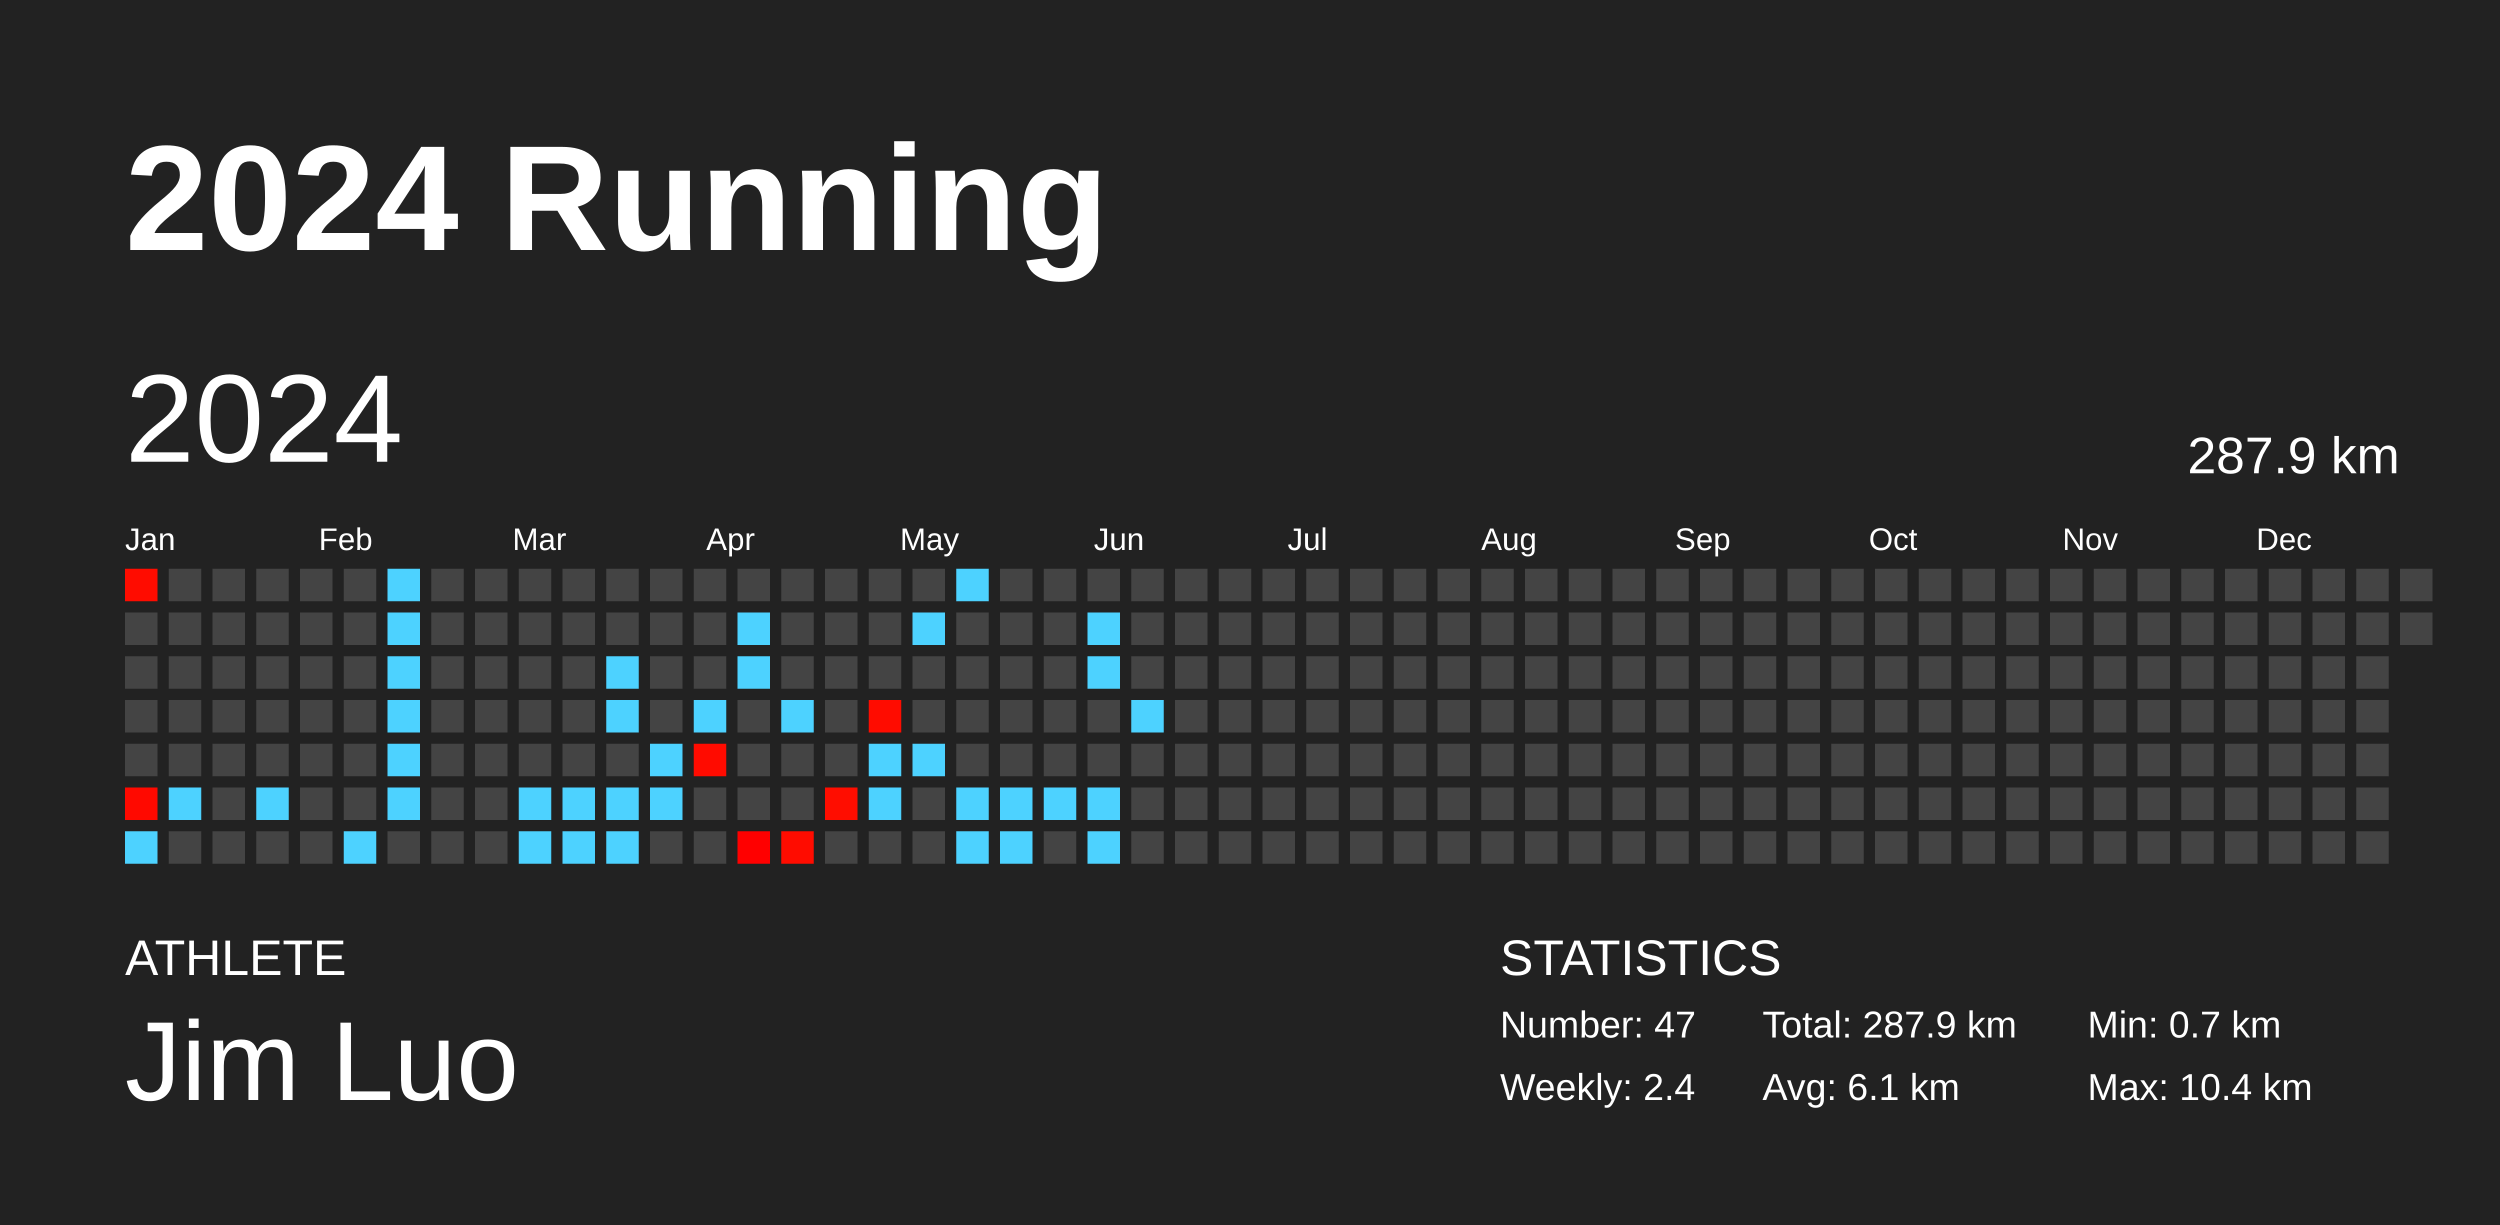
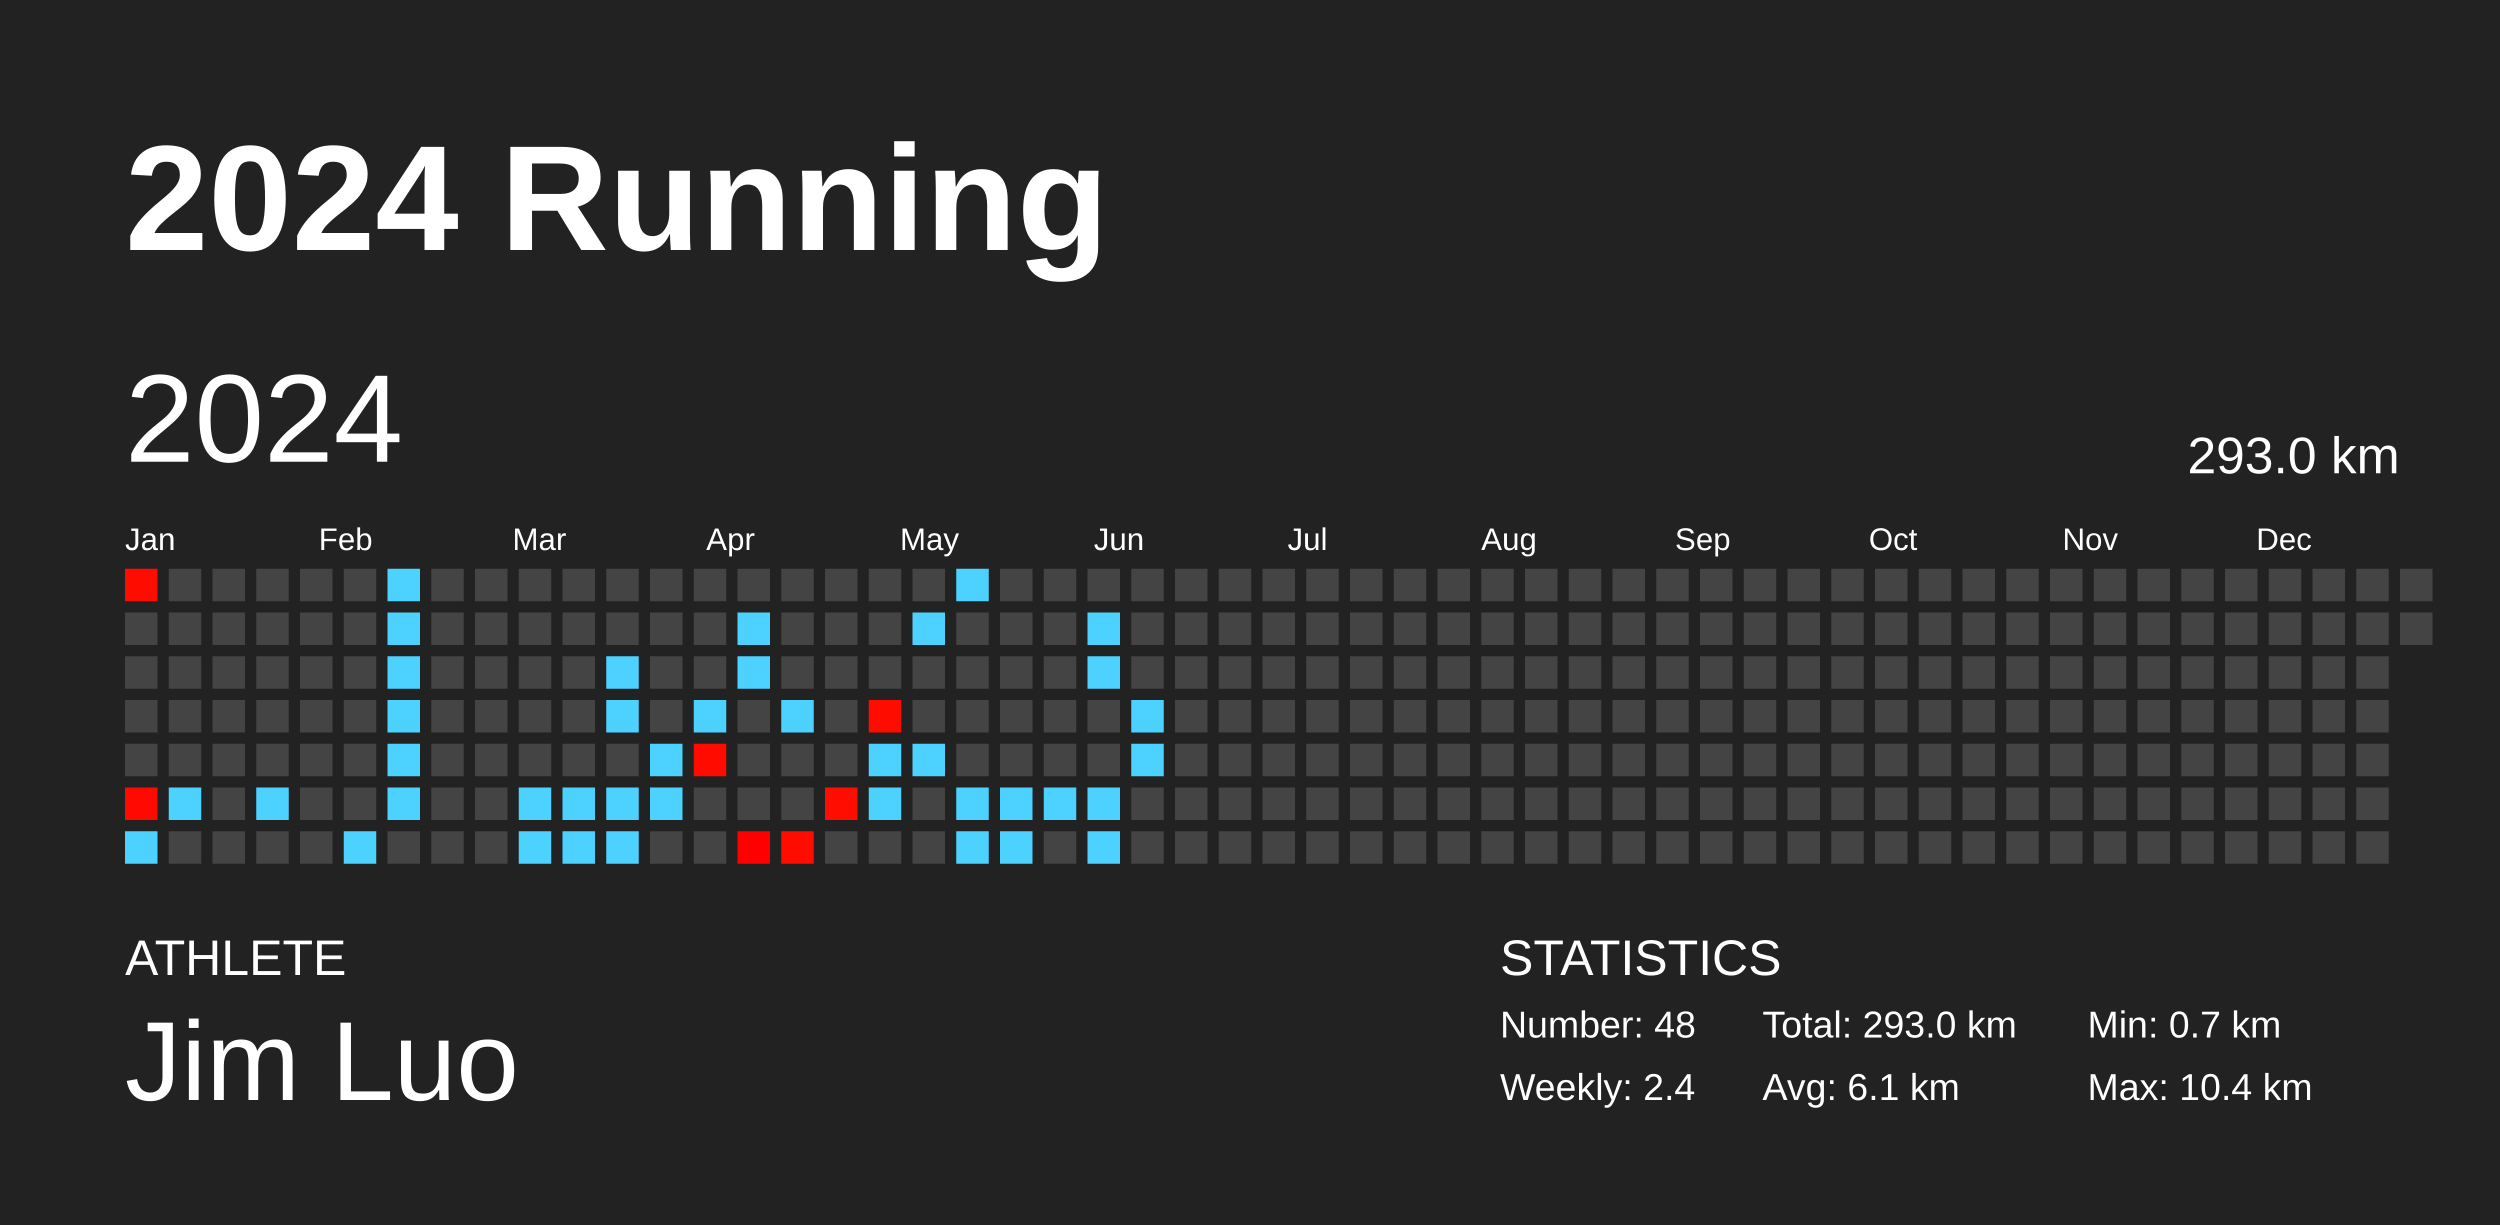
<svg xmlns="http://www.w3.org/2000/svg" baseProfile="full" height="98mm" version="1.1" viewBox="0,0,200,98" width="200mm">
  <defs />
  <rect fill="#222222" height="98" width="200" x="0" y="0" />
  <text fill="#FFFFFF" style="font-size:12px; font-family:Arial; font-weight:bold;" x="10" y="20">2024 Running</text>
  <text fill="#FFFFFF" style="font-size:4px; font-family:Arial" x="10" y="78">ATHLETE</text>
  <text fill="#FFFFFF" style="font-size:9px; font-family:Arial" x="10" y="88">Jim Luo</text>
  <text fill="#FFFFFF" style="font-size:4px; font-family:Arial" x="120" y="78">STATISTICS</text>
-   <text fill="#FFFFFF" style="font-size:3px; font-family:Arial" x="120" y="83">Number: 47</text>
+   <text fill="#FFFFFF" style="font-size:3px; font-family:Arial" x="120" y="83">Number: 48</text>
  <text fill="#FFFFFF" style="font-size:3px; font-family:Arial" x="120" y="88">Weekly: 2.4</text>
-   <text fill="#FFFFFF" style="font-size:3px; font-family:Arial" x="141" y="83">Total: 287.9 km</text>
+   <text fill="#FFFFFF" style="font-size:3px; font-family:Arial" x="141" y="83">Total: 293.0 km</text>
  <text fill="#FFFFFF" style="font-size:3px; font-family:Arial" x="141" y="88">Avg: 6.1 km</text>
  <text fill="#FFFFFF" style="font-size:3px; font-family:Arial" x="167" y="83">Min: 0.7 km</text>
  <text fill="#FFFFFF" style="font-size:3px; font-family:Arial" x="167" y="88">Max: 10.4 km</text>
  <text dominant-baseline="hanging" fill="#FFFFFF" style="font-size:10.0px; font-family:Arial;" x="10" y="30">2024</text>
-   <text dominant-baseline="hanging" fill="#FFFFFF" style="font-size:4.125px; font-family:Arial;" x="175" y="35">287.9 km</text>
+   <text dominant-baseline="hanging" fill="#FFFFFF" style="font-size:4.125px; font-family:Arial;" x="175" y="35">293.0 km</text>
  <text fill="#FFFFFF" style="font-size:2.5px; font-family:Arial" x="10.0" y="44">Jan</text>
  <text fill="#FFFFFF" style="font-size:2.5px; font-family:Arial" x="25.5" y="44">Feb</text>
  <text fill="#FFFFFF" style="font-size:2.5px; font-family:Arial" x="41.0" y="44">Mar</text>
  <text fill="#FFFFFF" style="font-size:2.5px; font-family:Arial" x="56.5" y="44">Apr</text>
  <text fill="#FFFFFF" style="font-size:2.5px; font-family:Arial" x="72.0" y="44">May</text>
  <text fill="#FFFFFF" style="font-size:2.5px; font-family:Arial" x="87.5" y="44">Jun</text>
  <text fill="#FFFFFF" style="font-size:2.5px; font-family:Arial" x="103.0" y="44">Jul</text>
  <text fill="#FFFFFF" style="font-size:2.5px; font-family:Arial" x="118.5" y="44">Aug</text>
  <text fill="#FFFFFF" style="font-size:2.5px; font-family:Arial" x="134.0" y="44">Sep</text>
  <text fill="#FFFFFF" style="font-size:2.5px; font-family:Arial" x="149.5" y="44">Oct</text>
  <text fill="#FFFFFF" style="font-size:2.5px; font-family:Arial" x="165.0" y="44">Nov</text>
  <text fill="#FFFFFF" style="font-size:2.5px; font-family:Arial" x="180.5" y="44">Dec</text>
  <rect fill="#ff0c00" height="2.6" width="2.6" x="10.0" y="45.5" />
  <rect fill="#444444" height="2.6" width="2.6" x="10.0" y="49.0" />
  <rect fill="#444444" height="2.6" width="2.6" x="10.0" y="52.5" />
  <rect fill="#444444" height="2.6" width="2.6" x="10.0" y="56.0" />
  <rect fill="#444444" height="2.6" width="2.6" x="10.0" y="59.5" />
  <rect fill="#ff0900" height="2.6" width="2.6" x="10.0" y="63.0" />
  <rect fill="#4dd2ff" height="2.6" width="2.6" x="10.0" y="66.5" />
  <rect fill="#444444" height="2.6" width="2.6" x="13.5" y="45.5" />
  <rect fill="#444444" height="2.6" width="2.6" x="13.5" y="49.0" />
  <rect fill="#444444" height="2.6" width="2.6" x="13.5" y="52.5" />
  <rect fill="#444444" height="2.6" width="2.6" x="13.5" y="56.0" />
  <rect fill="#444444" height="2.6" width="2.6" x="13.5" y="59.5" />
  <rect fill="#4dd2ff" height="2.6" width="2.6" x="13.5" y="63.0" />
  <rect fill="#444444" height="2.6" width="2.6" x="13.5" y="66.5" />
  <rect fill="#444444" height="2.6" width="2.6" x="17.0" y="45.5" />
  <rect fill="#444444" height="2.6" width="2.6" x="17.0" y="49.0" />
  <rect fill="#444444" height="2.6" width="2.6" x="17.0" y="52.5" />
  <rect fill="#444444" height="2.6" width="2.6" x="17.0" y="56.0" />
  <rect fill="#444444" height="2.6" width="2.6" x="17.0" y="59.5" />
  <rect fill="#444444" height="2.6" width="2.6" x="17.0" y="63.0" />
  <rect fill="#444444" height="2.6" width="2.6" x="17.0" y="66.5" />
  <rect fill="#444444" height="2.6" width="2.6" x="20.5" y="45.5" />
  <rect fill="#444444" height="2.6" width="2.6" x="20.5" y="49.0" />
  <rect fill="#444444" height="2.6" width="2.6" x="20.5" y="52.5" />
  <rect fill="#444444" height="2.6" width="2.6" x="20.5" y="56.0" />
  <rect fill="#444444" height="2.6" width="2.6" x="20.5" y="59.5" />
  <rect fill="#4dd2ff" height="2.6" width="2.6" x="20.5" y="63.0" />
  <rect fill="#444444" height="2.6" width="2.6" x="20.5" y="66.5" />
  <rect fill="#444444" height="2.6" width="2.6" x="24.0" y="45.5" />
  <rect fill="#444444" height="2.6" width="2.6" x="24.0" y="49.0" />
  <rect fill="#444444" height="2.6" width="2.6" x="24.0" y="52.5" />
  <rect fill="#444444" height="2.6" width="2.6" x="24.0" y="56.0" />
  <rect fill="#444444" height="2.6" width="2.6" x="24.0" y="59.5" />
  <rect fill="#444444" height="2.6" width="2.6" x="24.0" y="63.0" />
  <rect fill="#444444" height="2.6" width="2.6" x="24.0" y="66.5" />
  <rect fill="#444444" height="2.6" width="2.6" x="27.5" y="45.5" />
  <rect fill="#444444" height="2.6" width="2.6" x="27.5" y="49.0" />
  <rect fill="#444444" height="2.6" width="2.6" x="27.5" y="52.5" />
  <rect fill="#444444" height="2.6" width="2.6" x="27.5" y="56.0" />
  <rect fill="#444444" height="2.6" width="2.6" x="27.5" y="59.5" />
  <rect fill="#444444" height="2.6" width="2.6" x="27.5" y="63.0" />
  <rect fill="#4dd2ff" height="2.6" width="2.6" x="27.5" y="66.5" />
  <rect fill="#4dd2ff" height="2.6" width="2.6" x="31.0" y="45.5" />
  <rect fill="#4dd2ff" height="2.6" width="2.6" x="31.0" y="49.0" />
  <rect fill="#4dd2ff" height="2.6" width="2.6" x="31.0" y="52.5" />
  <rect fill="#4dd2ff" height="2.6" width="2.6" x="31.0" y="56.0" />
  <rect fill="#4dd2ff" height="2.6" width="2.6" x="31.0" y="59.5" />
  <rect fill="#4dd2ff" height="2.6" width="2.6" x="31.0" y="63.0" />
  <rect fill="#444444" height="2.6" width="2.6" x="31.0" y="66.5" />
  <rect fill="#444444" height="2.6" width="2.6" x="34.5" y="45.5" />
  <rect fill="#444444" height="2.6" width="2.6" x="34.5" y="49.0" />
  <rect fill="#444444" height="2.6" width="2.6" x="34.5" y="52.5" />
  <rect fill="#444444" height="2.6" width="2.6" x="34.5" y="56.0" />
  <rect fill="#444444" height="2.6" width="2.6" x="34.5" y="59.5" />
  <rect fill="#444444" height="2.6" width="2.6" x="34.5" y="63.0" />
  <rect fill="#444444" height="2.6" width="2.6" x="34.5" y="66.5" />
  <rect fill="#444444" height="2.6" width="2.6" x="38.0" y="45.5" />
  <rect fill="#444444" height="2.6" width="2.6" x="38.0" y="49.0" />
  <rect fill="#444444" height="2.6" width="2.6" x="38.0" y="52.5" />
  <rect fill="#444444" height="2.6" width="2.6" x="38.0" y="56.0" />
  <rect fill="#444444" height="2.6" width="2.6" x="38.0" y="59.5" />
  <rect fill="#444444" height="2.6" width="2.6" x="38.0" y="63.0" />
  <rect fill="#444444" height="2.6" width="2.6" x="38.0" y="66.5" />
  <rect fill="#444444" height="2.6" width="2.6" x="41.5" y="45.5" />
  <rect fill="#444444" height="2.6" width="2.6" x="41.5" y="49.0" />
  <rect fill="#444444" height="2.6" width="2.6" x="41.5" y="52.5" />
  <rect fill="#444444" height="2.6" width="2.6" x="41.5" y="56.0" />
  <rect fill="#444444" height="2.6" width="2.6" x="41.5" y="59.5" />
  <rect fill="#4dd2ff" height="2.6" width="2.6" x="41.5" y="63.0" />
  <rect fill="#4dd2ff" height="2.6" width="2.6" x="41.5" y="66.5" />
  <rect fill="#444444" height="2.6" width="2.6" x="45.0" y="45.5" />
  <rect fill="#444444" height="2.6" width="2.6" x="45.0" y="49.0" />
  <rect fill="#444444" height="2.6" width="2.6" x="45.0" y="52.5" />
  <rect fill="#444444" height="2.6" width="2.6" x="45.0" y="56.0" />
  <rect fill="#444444" height="2.6" width="2.6" x="45.0" y="59.5" />
  <rect fill="#4dd2ff" height="2.6" width="2.6" x="45.0" y="63.0" />
  <rect fill="#4dd2ff" height="2.6" width="2.6" x="45.0" y="66.5" />
  <rect fill="#444444" height="2.6" width="2.6" x="48.5" y="45.5" />
  <rect fill="#444444" height="2.6" width="2.6" x="48.5" y="49.0" />
  <rect fill="#4dd2ff" height="2.6" width="2.6" x="48.5" y="52.5" />
  <rect fill="#4dd2ff" height="2.6" width="2.6" x="48.5" y="56.0" />
  <rect fill="#444444" height="2.6" width="2.6" x="48.5" y="59.5" />
  <rect fill="#4dd2ff" height="2.6" width="2.6" x="48.5" y="63.0" />
  <rect fill="#4dd2ff" height="2.6" width="2.6" x="48.5" y="66.5" />
  <rect fill="#444444" height="2.6" width="2.6" x="52.0" y="45.5" />
  <rect fill="#444444" height="2.6" width="2.6" x="52.0" y="49.0" />
  <rect fill="#444444" height="2.6" width="2.6" x="52.0" y="52.5" />
  <rect fill="#444444" height="2.6" width="2.6" x="52.0" y="56.0" />
  <rect fill="#4dd2ff" height="2.6" width="2.6" x="52.0" y="59.5" />
  <rect fill="#4dd2ff" height="2.6" width="2.6" x="52.0" y="63.0" />
  <rect fill="#444444" height="2.6" width="2.6" x="52.0" y="66.5" />
  <rect fill="#444444" height="2.6" width="2.6" x="55.5" y="45.5" />
  <rect fill="#444444" height="2.6" width="2.6" x="55.5" y="49.0" />
  <rect fill="#444444" height="2.6" width="2.6" x="55.5" y="52.5" />
  <rect fill="#4dd2ff" height="2.6" width="2.6" x="55.5" y="56.0" />
  <rect fill="#ff0b00" height="2.6" width="2.6" x="55.5" y="59.5" />
  <rect fill="#444444" height="2.6" width="2.6" x="55.5" y="63.0" />
  <rect fill="#444444" height="2.6" width="2.6" x="55.5" y="66.5" />
  <rect fill="#444444" height="2.6" width="2.6" x="59.0" y="45.5" />
  <rect fill="#4dd2ff" height="2.6" width="2.6" x="59.0" y="49.0" />
  <rect fill="#4dd2ff" height="2.6" width="2.6" x="59.0" y="52.5" />
  <rect fill="#444444" height="2.6" width="2.6" x="59.0" y="56.0" />
  <rect fill="#444444" height="2.6" width="2.6" x="59.0" y="59.5" />
  <rect fill="#444444" height="2.6" width="2.6" x="59.0" y="63.0" />
  <rect fill="#ff0000" height="2.6" width="2.6" x="59.0" y="66.5" />
  <rect fill="#444444" height="2.6" width="2.6" x="62.5" y="45.5" />
  <rect fill="#444444" height="2.6" width="2.6" x="62.5" y="49.0" />
  <rect fill="#444444" height="2.6" width="2.6" x="62.5" y="52.5" />
  <rect fill="#4dd2ff" height="2.6" width="2.6" x="62.5" y="56.0" />
  <rect fill="#444444" height="2.6" width="2.6" x="62.5" y="59.5" />
  <rect fill="#444444" height="2.6" width="2.6" x="62.5" y="63.0" />
  <rect fill="#ff0c00" height="2.6" width="2.6" x="62.5" y="66.5" />
  <rect fill="#444444" height="2.6" width="2.6" x="66.0" y="45.5" />
  <rect fill="#444444" height="2.6" width="2.6" x="66.0" y="49.0" />
  <rect fill="#444444" height="2.6" width="2.6" x="66.0" y="52.5" />
  <rect fill="#444444" height="2.6" width="2.6" x="66.0" y="56.0" />
  <rect fill="#444444" height="2.6" width="2.6" x="66.0" y="59.5" />
  <rect fill="#ff0d00" height="2.6" width="2.6" x="66.0" y="63.0" />
  <rect fill="#444444" height="2.6" width="2.6" x="66.0" y="66.5" />
  <rect fill="#444444" height="2.6" width="2.6" x="69.5" y="45.5" />
  <rect fill="#444444" height="2.6" width="2.6" x="69.5" y="49.0" />
  <rect fill="#444444" height="2.6" width="2.6" x="69.5" y="52.5" />
  <rect fill="#ff0c00" height="2.6" width="2.6" x="69.5" y="56.0" />
  <rect fill="#4dd2ff" height="2.6" width="2.6" x="69.5" y="59.5" />
  <rect fill="#4dd2ff" height="2.6" width="2.6" x="69.5" y="63.0" />
  <rect fill="#444444" height="2.6" width="2.6" x="69.5" y="66.5" />
  <rect fill="#444444" height="2.6" width="2.6" x="73.0" y="45.5" />
  <rect fill="#4dd2ff" height="2.6" width="2.6" x="73.0" y="49.0" />
  <rect fill="#444444" height="2.6" width="2.6" x="73.0" y="52.5" />
  <rect fill="#444444" height="2.6" width="2.6" x="73.0" y="56.0" />
  <rect fill="#4dd2ff" height="2.6" width="2.6" x="73.0" y="59.5" />
  <rect fill="#444444" height="2.6" width="2.6" x="73.0" y="63.0" />
  <rect fill="#444444" height="2.6" width="2.6" x="73.0" y="66.5" />
  <rect fill="#4dd2ff" height="2.6" width="2.6" x="76.5" y="45.5" />
  <rect fill="#444444" height="2.6" width="2.6" x="76.5" y="49.0" />
  <rect fill="#444444" height="2.6" width="2.6" x="76.5" y="52.5" />
  <rect fill="#444444" height="2.6" width="2.6" x="76.5" y="56.0" />
  <rect fill="#444444" height="2.6" width="2.6" x="76.5" y="59.5" />
  <rect fill="#4dd2ff" height="2.6" width="2.6" x="76.5" y="63.0" />
  <rect fill="#4dd2ff" height="2.6" width="2.6" x="76.5" y="66.5" />
  <rect fill="#444444" height="2.6" width="2.6" x="80.0" y="45.5" />
  <rect fill="#444444" height="2.6" width="2.6" x="80.0" y="49.0" />
  <rect fill="#444444" height="2.6" width="2.6" x="80.0" y="52.5" />
  <rect fill="#444444" height="2.6" width="2.6" x="80.0" y="56.0" />
  <rect fill="#444444" height="2.6" width="2.6" x="80.0" y="59.5" />
  <rect fill="#4dd2ff" height="2.6" width="2.6" x="80.0" y="63.0" />
  <rect fill="#4dd2ff" height="2.6" width="2.6" x="80.0" y="66.5" />
  <rect fill="#444444" height="2.6" width="2.6" x="83.5" y="45.5" />
  <rect fill="#444444" height="2.6" width="2.6" x="83.5" y="49.0" />
  <rect fill="#444444" height="2.6" width="2.6" x="83.5" y="52.5" />
  <rect fill="#444444" height="2.6" width="2.6" x="83.5" y="56.0" />
  <rect fill="#444444" height="2.6" width="2.6" x="83.5" y="59.5" />
  <rect fill="#4dd2ff" height="2.6" width="2.6" x="83.5" y="63.0" />
  <rect fill="#444444" height="2.6" width="2.6" x="83.5" y="66.5" />
  <rect fill="#444444" height="2.6" width="2.6" x="87.0" y="45.5" />
  <rect fill="#4dd2ff" height="2.6" width="2.6" x="87.0" y="49.0" />
  <rect fill="#4dd2ff" height="2.6" width="2.6" x="87.0" y="52.5" />
  <rect fill="#444444" height="2.6" width="2.6" x="87.0" y="56.0" />
  <rect fill="#444444" height="2.6" width="2.6" x="87.0" y="59.5" />
  <rect fill="#4dd2ff" height="2.6" width="2.6" x="87.0" y="63.0" />
  <rect fill="#4dd2ff" height="2.6" width="2.6" x="87.0" y="66.5" />
  <rect fill="#444444" height="2.6" width="2.6" x="90.5" y="45.5" />
  <rect fill="#444444" height="2.6" width="2.6" x="90.5" y="49.0" />
  <rect fill="#444444" height="2.6" width="2.6" x="90.5" y="52.5" />
  <rect fill="#4dd2ff" height="2.6" width="2.6" x="90.5" y="56.0" />
-   <rect fill="#444444" height="2.6" width="2.6" x="90.5" y="59.5" />
+   <rect fill="#4dd2ff" height="2.6" width="2.6" x="90.5" y="59.5" />
  <rect fill="#444444" height="2.6" width="2.6" x="90.5" y="63.0" />
  <rect fill="#444444" height="2.6" width="2.6" x="90.5" y="66.5" />
  <rect fill="#444444" height="2.6" width="2.6" x="94.0" y="45.5" />
  <rect fill="#444444" height="2.6" width="2.6" x="94.0" y="49.0" />
  <rect fill="#444444" height="2.6" width="2.6" x="94.0" y="52.5" />
  <rect fill="#444444" height="2.6" width="2.6" x="94.0" y="56.0" />
  <rect fill="#444444" height="2.6" width="2.6" x="94.0" y="59.5" />
  <rect fill="#444444" height="2.6" width="2.6" x="94.0" y="63.0" />
  <rect fill="#444444" height="2.6" width="2.6" x="94.0" y="66.5" />
  <rect fill="#444444" height="2.6" width="2.6" x="97.5" y="45.5" />
  <rect fill="#444444" height="2.6" width="2.6" x="97.5" y="49.0" />
  <rect fill="#444444" height="2.6" width="2.6" x="97.5" y="52.5" />
  <rect fill="#444444" height="2.6" width="2.6" x="97.5" y="56.0" />
  <rect fill="#444444" height="2.6" width="2.6" x="97.5" y="59.5" />
  <rect fill="#444444" height="2.6" width="2.6" x="97.5" y="63.0" />
  <rect fill="#444444" height="2.6" width="2.6" x="97.5" y="66.5" />
  <rect fill="#444444" height="2.6" width="2.6" x="101.0" y="45.5" />
  <rect fill="#444444" height="2.6" width="2.6" x="101.0" y="49.0" />
  <rect fill="#444444" height="2.6" width="2.6" x="101.0" y="52.5" />
  <rect fill="#444444" height="2.6" width="2.6" x="101.0" y="56.0" />
  <rect fill="#444444" height="2.6" width="2.6" x="101.0" y="59.5" />
  <rect fill="#444444" height="2.6" width="2.6" x="101.0" y="63.0" />
  <rect fill="#444444" height="2.6" width="2.6" x="101.0" y="66.5" />
  <rect fill="#444444" height="2.6" width="2.6" x="104.5" y="45.5" />
  <rect fill="#444444" height="2.6" width="2.6" x="104.5" y="49.0" />
  <rect fill="#444444" height="2.6" width="2.6" x="104.5" y="52.5" />
  <rect fill="#444444" height="2.6" width="2.6" x="104.5" y="56.0" />
  <rect fill="#444444" height="2.6" width="2.6" x="104.5" y="59.5" />
  <rect fill="#444444" height="2.6" width="2.6" x="104.5" y="63.0" />
  <rect fill="#444444" height="2.6" width="2.6" x="104.5" y="66.5" />
  <rect fill="#444444" height="2.6" width="2.6" x="108.0" y="45.5" />
  <rect fill="#444444" height="2.6" width="2.6" x="108.0" y="49.0" />
  <rect fill="#444444" height="2.6" width="2.6" x="108.0" y="52.5" />
  <rect fill="#444444" height="2.6" width="2.6" x="108.0" y="56.0" />
  <rect fill="#444444" height="2.6" width="2.6" x="108.0" y="59.5" />
  <rect fill="#444444" height="2.6" width="2.6" x="108.0" y="63.0" />
  <rect fill="#444444" height="2.6" width="2.6" x="108.0" y="66.5" />
  <rect fill="#444444" height="2.6" width="2.6" x="111.5" y="45.5" />
  <rect fill="#444444" height="2.6" width="2.6" x="111.5" y="49.0" />
  <rect fill="#444444" height="2.6" width="2.6" x="111.5" y="52.5" />
  <rect fill="#444444" height="2.6" width="2.6" x="111.5" y="56.0" />
  <rect fill="#444444" height="2.6" width="2.6" x="111.5" y="59.5" />
  <rect fill="#444444" height="2.6" width="2.6" x="111.5" y="63.0" />
  <rect fill="#444444" height="2.6" width="2.6" x="111.5" y="66.5" />
  <rect fill="#444444" height="2.6" width="2.6" x="115.0" y="45.5" />
  <rect fill="#444444" height="2.6" width="2.6" x="115.0" y="49.0" />
  <rect fill="#444444" height="2.6" width="2.6" x="115.0" y="52.5" />
  <rect fill="#444444" height="2.6" width="2.6" x="115.0" y="56.0" />
  <rect fill="#444444" height="2.6" width="2.6" x="115.0" y="59.5" />
  <rect fill="#444444" height="2.6" width="2.6" x="115.0" y="63.0" />
  <rect fill="#444444" height="2.6" width="2.6" x="115.0" y="66.5" />
  <rect fill="#444444" height="2.6" width="2.6" x="118.5" y="45.5" />
  <rect fill="#444444" height="2.6" width="2.6" x="118.5" y="49.0" />
  <rect fill="#444444" height="2.6" width="2.6" x="118.5" y="52.5" />
  <rect fill="#444444" height="2.6" width="2.6" x="118.5" y="56.0" />
  <rect fill="#444444" height="2.6" width="2.6" x="118.5" y="59.5" />
  <rect fill="#444444" height="2.6" width="2.6" x="118.5" y="63.0" />
  <rect fill="#444444" height="2.6" width="2.6" x="118.5" y="66.5" />
  <rect fill="#444444" height="2.6" width="2.6" x="122.0" y="45.5" />
  <rect fill="#444444" height="2.6" width="2.6" x="122.0" y="49.0" />
  <rect fill="#444444" height="2.6" width="2.6" x="122.0" y="52.5" />
  <rect fill="#444444" height="2.6" width="2.6" x="122.0" y="56.0" />
  <rect fill="#444444" height="2.6" width="2.6" x="122.0" y="59.5" />
  <rect fill="#444444" height="2.6" width="2.6" x="122.0" y="63.0" />
  <rect fill="#444444" height="2.6" width="2.6" x="122.0" y="66.5" />
  <rect fill="#444444" height="2.6" width="2.6" x="125.5" y="45.5" />
  <rect fill="#444444" height="2.6" width="2.6" x="125.5" y="49.0" />
  <rect fill="#444444" height="2.6" width="2.6" x="125.5" y="52.5" />
  <rect fill="#444444" height="2.6" width="2.6" x="125.5" y="56.0" />
  <rect fill="#444444" height="2.6" width="2.6" x="125.5" y="59.5" />
  <rect fill="#444444" height="2.6" width="2.6" x="125.5" y="63.0" />
  <rect fill="#444444" height="2.6" width="2.6" x="125.5" y="66.5" />
  <rect fill="#444444" height="2.6" width="2.6" x="129.0" y="45.5" />
  <rect fill="#444444" height="2.6" width="2.6" x="129.0" y="49.0" />
  <rect fill="#444444" height="2.6" width="2.6" x="129.0" y="52.5" />
  <rect fill="#444444" height="2.6" width="2.6" x="129.0" y="56.0" />
  <rect fill="#444444" height="2.6" width="2.6" x="129.0" y="59.5" />
  <rect fill="#444444" height="2.6" width="2.6" x="129.0" y="63.0" />
  <rect fill="#444444" height="2.6" width="2.6" x="129.0" y="66.5" />
  <rect fill="#444444" height="2.6" width="2.6" x="132.5" y="45.5" />
  <rect fill="#444444" height="2.6" width="2.6" x="132.5" y="49.0" />
  <rect fill="#444444" height="2.6" width="2.6" x="132.5" y="52.5" />
  <rect fill="#444444" height="2.6" width="2.6" x="132.5" y="56.0" />
  <rect fill="#444444" height="2.6" width="2.6" x="132.5" y="59.5" />
  <rect fill="#444444" height="2.6" width="2.6" x="132.5" y="63.0" />
  <rect fill="#444444" height="2.6" width="2.6" x="132.5" y="66.5" />
  <rect fill="#444444" height="2.6" width="2.6" x="136.0" y="45.5" />
  <rect fill="#444444" height="2.6" width="2.6" x="136.0" y="49.0" />
  <rect fill="#444444" height="2.6" width="2.6" x="136.0" y="52.5" />
  <rect fill="#444444" height="2.6" width="2.6" x="136.0" y="56.0" />
  <rect fill="#444444" height="2.6" width="2.6" x="136.0" y="59.5" />
  <rect fill="#444444" height="2.6" width="2.6" x="136.0" y="63.0" />
  <rect fill="#444444" height="2.6" width="2.6" x="136.0" y="66.5" />
  <rect fill="#444444" height="2.6" width="2.6" x="139.5" y="45.5" />
  <rect fill="#444444" height="2.6" width="2.6" x="139.5" y="49.0" />
  <rect fill="#444444" height="2.6" width="2.6" x="139.5" y="52.5" />
  <rect fill="#444444" height="2.6" width="2.6" x="139.5" y="56.0" />
  <rect fill="#444444" height="2.6" width="2.6" x="139.5" y="59.5" />
  <rect fill="#444444" height="2.6" width="2.6" x="139.5" y="63.0" />
  <rect fill="#444444" height="2.6" width="2.6" x="139.5" y="66.5" />
  <rect fill="#444444" height="2.6" width="2.6" x="143.0" y="45.5" />
  <rect fill="#444444" height="2.6" width="2.6" x="143.0" y="49.0" />
  <rect fill="#444444" height="2.6" width="2.6" x="143.0" y="52.5" />
  <rect fill="#444444" height="2.6" width="2.6" x="143.0" y="56.0" />
  <rect fill="#444444" height="2.6" width="2.6" x="143.0" y="59.5" />
  <rect fill="#444444" height="2.6" width="2.6" x="143.0" y="63.0" />
  <rect fill="#444444" height="2.6" width="2.6" x="143.0" y="66.5" />
  <rect fill="#444444" height="2.6" width="2.6" x="146.5" y="45.5" />
  <rect fill="#444444" height="2.6" width="2.6" x="146.5" y="49.0" />
  <rect fill="#444444" height="2.6" width="2.6" x="146.5" y="52.5" />
  <rect fill="#444444" height="2.6" width="2.6" x="146.5" y="56.0" />
  <rect fill="#444444" height="2.6" width="2.6" x="146.5" y="59.5" />
  <rect fill="#444444" height="2.6" width="2.6" x="146.5" y="63.0" />
  <rect fill="#444444" height="2.6" width="2.6" x="146.5" y="66.5" />
  <rect fill="#444444" height="2.6" width="2.6" x="150.0" y="45.5" />
  <rect fill="#444444" height="2.6" width="2.6" x="150.0" y="49.0" />
  <rect fill="#444444" height="2.6" width="2.6" x="150.0" y="52.5" />
  <rect fill="#444444" height="2.6" width="2.6" x="150.0" y="56.0" />
  <rect fill="#444444" height="2.6" width="2.6" x="150.0" y="59.5" />
  <rect fill="#444444" height="2.6" width="2.6" x="150.0" y="63.0" />
  <rect fill="#444444" height="2.6" width="2.6" x="150.0" y="66.5" />
  <rect fill="#444444" height="2.6" width="2.6" x="153.5" y="45.5" />
  <rect fill="#444444" height="2.6" width="2.6" x="153.5" y="49.0" />
  <rect fill="#444444" height="2.6" width="2.6" x="153.5" y="52.5" />
  <rect fill="#444444" height="2.6" width="2.6" x="153.5" y="56.0" />
  <rect fill="#444444" height="2.6" width="2.6" x="153.5" y="59.5" />
  <rect fill="#444444" height="2.6" width="2.6" x="153.5" y="63.0" />
  <rect fill="#444444" height="2.6" width="2.6" x="153.5" y="66.5" />
  <rect fill="#444444" height="2.6" width="2.6" x="157.0" y="45.5" />
  <rect fill="#444444" height="2.6" width="2.6" x="157.0" y="49.0" />
  <rect fill="#444444" height="2.6" width="2.6" x="157.0" y="52.5" />
  <rect fill="#444444" height="2.6" width="2.6" x="157.0" y="56.0" />
  <rect fill="#444444" height="2.6" width="2.6" x="157.0" y="59.5" />
  <rect fill="#444444" height="2.6" width="2.6" x="157.0" y="63.0" />
  <rect fill="#444444" height="2.6" width="2.6" x="157.0" y="66.5" />
  <rect fill="#444444" height="2.6" width="2.6" x="160.5" y="45.5" />
  <rect fill="#444444" height="2.6" width="2.6" x="160.5" y="49.0" />
  <rect fill="#444444" height="2.6" width="2.6" x="160.5" y="52.5" />
  <rect fill="#444444" height="2.6" width="2.6" x="160.5" y="56.0" />
  <rect fill="#444444" height="2.6" width="2.6" x="160.5" y="59.5" />
  <rect fill="#444444" height="2.6" width="2.6" x="160.5" y="63.0" />
  <rect fill="#444444" height="2.6" width="2.6" x="160.5" y="66.5" />
  <rect fill="#444444" height="2.6" width="2.6" x="164.0" y="45.5" />
  <rect fill="#444444" height="2.6" width="2.6" x="164.0" y="49.0" />
  <rect fill="#444444" height="2.6" width="2.6" x="164.0" y="52.5" />
  <rect fill="#444444" height="2.6" width="2.6" x="164.0" y="56.0" />
  <rect fill="#444444" height="2.6" width="2.6" x="164.0" y="59.5" />
  <rect fill="#444444" height="2.6" width="2.6" x="164.0" y="63.0" />
  <rect fill="#444444" height="2.6" width="2.6" x="164.0" y="66.5" />
  <rect fill="#444444" height="2.6" width="2.6" x="167.5" y="45.5" />
  <rect fill="#444444" height="2.6" width="2.6" x="167.5" y="49.0" />
  <rect fill="#444444" height="2.6" width="2.6" x="167.5" y="52.5" />
  <rect fill="#444444" height="2.6" width="2.6" x="167.5" y="56.0" />
  <rect fill="#444444" height="2.6" width="2.6" x="167.5" y="59.5" />
  <rect fill="#444444" height="2.6" width="2.6" x="167.5" y="63.0" />
  <rect fill="#444444" height="2.6" width="2.6" x="167.5" y="66.5" />
  <rect fill="#444444" height="2.6" width="2.6" x="171.0" y="45.5" />
  <rect fill="#444444" height="2.6" width="2.6" x="171.0" y="49.0" />
  <rect fill="#444444" height="2.6" width="2.6" x="171.0" y="52.5" />
  <rect fill="#444444" height="2.6" width="2.6" x="171.0" y="56.0" />
  <rect fill="#444444" height="2.6" width="2.6" x="171.0" y="59.5" />
  <rect fill="#444444" height="2.6" width="2.6" x="171.0" y="63.0" />
  <rect fill="#444444" height="2.6" width="2.6" x="171.0" y="66.5" />
  <rect fill="#444444" height="2.6" width="2.6" x="174.5" y="45.5" />
  <rect fill="#444444" height="2.6" width="2.6" x="174.5" y="49.0" />
  <rect fill="#444444" height="2.6" width="2.6" x="174.5" y="52.5" />
  <rect fill="#444444" height="2.6" width="2.6" x="174.5" y="56.0" />
  <rect fill="#444444" height="2.6" width="2.6" x="174.5" y="59.5" />
  <rect fill="#444444" height="2.6" width="2.6" x="174.5" y="63.0" />
  <rect fill="#444444" height="2.6" width="2.6" x="174.5" y="66.5" />
  <rect fill="#444444" height="2.6" width="2.6" x="178.0" y="45.5" />
  <rect fill="#444444" height="2.6" width="2.6" x="178.0" y="49.0" />
  <rect fill="#444444" height="2.6" width="2.6" x="178.0" y="52.5" />
  <rect fill="#444444" height="2.6" width="2.6" x="178.0" y="56.0" />
  <rect fill="#444444" height="2.6" width="2.6" x="178.0" y="59.5" />
  <rect fill="#444444" height="2.6" width="2.6" x="178.0" y="63.0" />
  <rect fill="#444444" height="2.6" width="2.6" x="178.0" y="66.5" />
  <rect fill="#444444" height="2.6" width="2.6" x="181.5" y="45.5" />
  <rect fill="#444444" height="2.6" width="2.6" x="181.5" y="49.0" />
  <rect fill="#444444" height="2.6" width="2.6" x="181.5" y="52.5" />
  <rect fill="#444444" height="2.6" width="2.6" x="181.5" y="56.0" />
  <rect fill="#444444" height="2.6" width="2.6" x="181.5" y="59.5" />
  <rect fill="#444444" height="2.6" width="2.6" x="181.5" y="63.0" />
  <rect fill="#444444" height="2.6" width="2.6" x="181.5" y="66.5" />
  <rect fill="#444444" height="2.6" width="2.6" x="185.0" y="45.5" />
  <rect fill="#444444" height="2.6" width="2.6" x="185.0" y="49.0" />
  <rect fill="#444444" height="2.6" width="2.6" x="185.0" y="52.5" />
  <rect fill="#444444" height="2.6" width="2.6" x="185.0" y="56.0" />
  <rect fill="#444444" height="2.6" width="2.6" x="185.0" y="59.5" />
  <rect fill="#444444" height="2.6" width="2.6" x="185.0" y="63.0" />
  <rect fill="#444444" height="2.6" width="2.6" x="185.0" y="66.5" />
  <rect fill="#444444" height="2.6" width="2.6" x="188.5" y="45.5" />
  <rect fill="#444444" height="2.6" width="2.6" x="188.5" y="49.0" />
  <rect fill="#444444" height="2.6" width="2.6" x="188.5" y="52.5" />
  <rect fill="#444444" height="2.6" width="2.6" x="188.5" y="56.0" />
  <rect fill="#444444" height="2.6" width="2.6" x="188.5" y="59.5" />
  <rect fill="#444444" height="2.6" width="2.6" x="188.5" y="63.0" />
  <rect fill="#444444" height="2.6" width="2.6" x="188.5" y="66.5" />
  <rect fill="#444444" height="2.6" width="2.6" x="192.0" y="45.5" />
  <rect fill="#444444" height="2.6" width="2.6" x="192.0" y="49.0" />
</svg>
